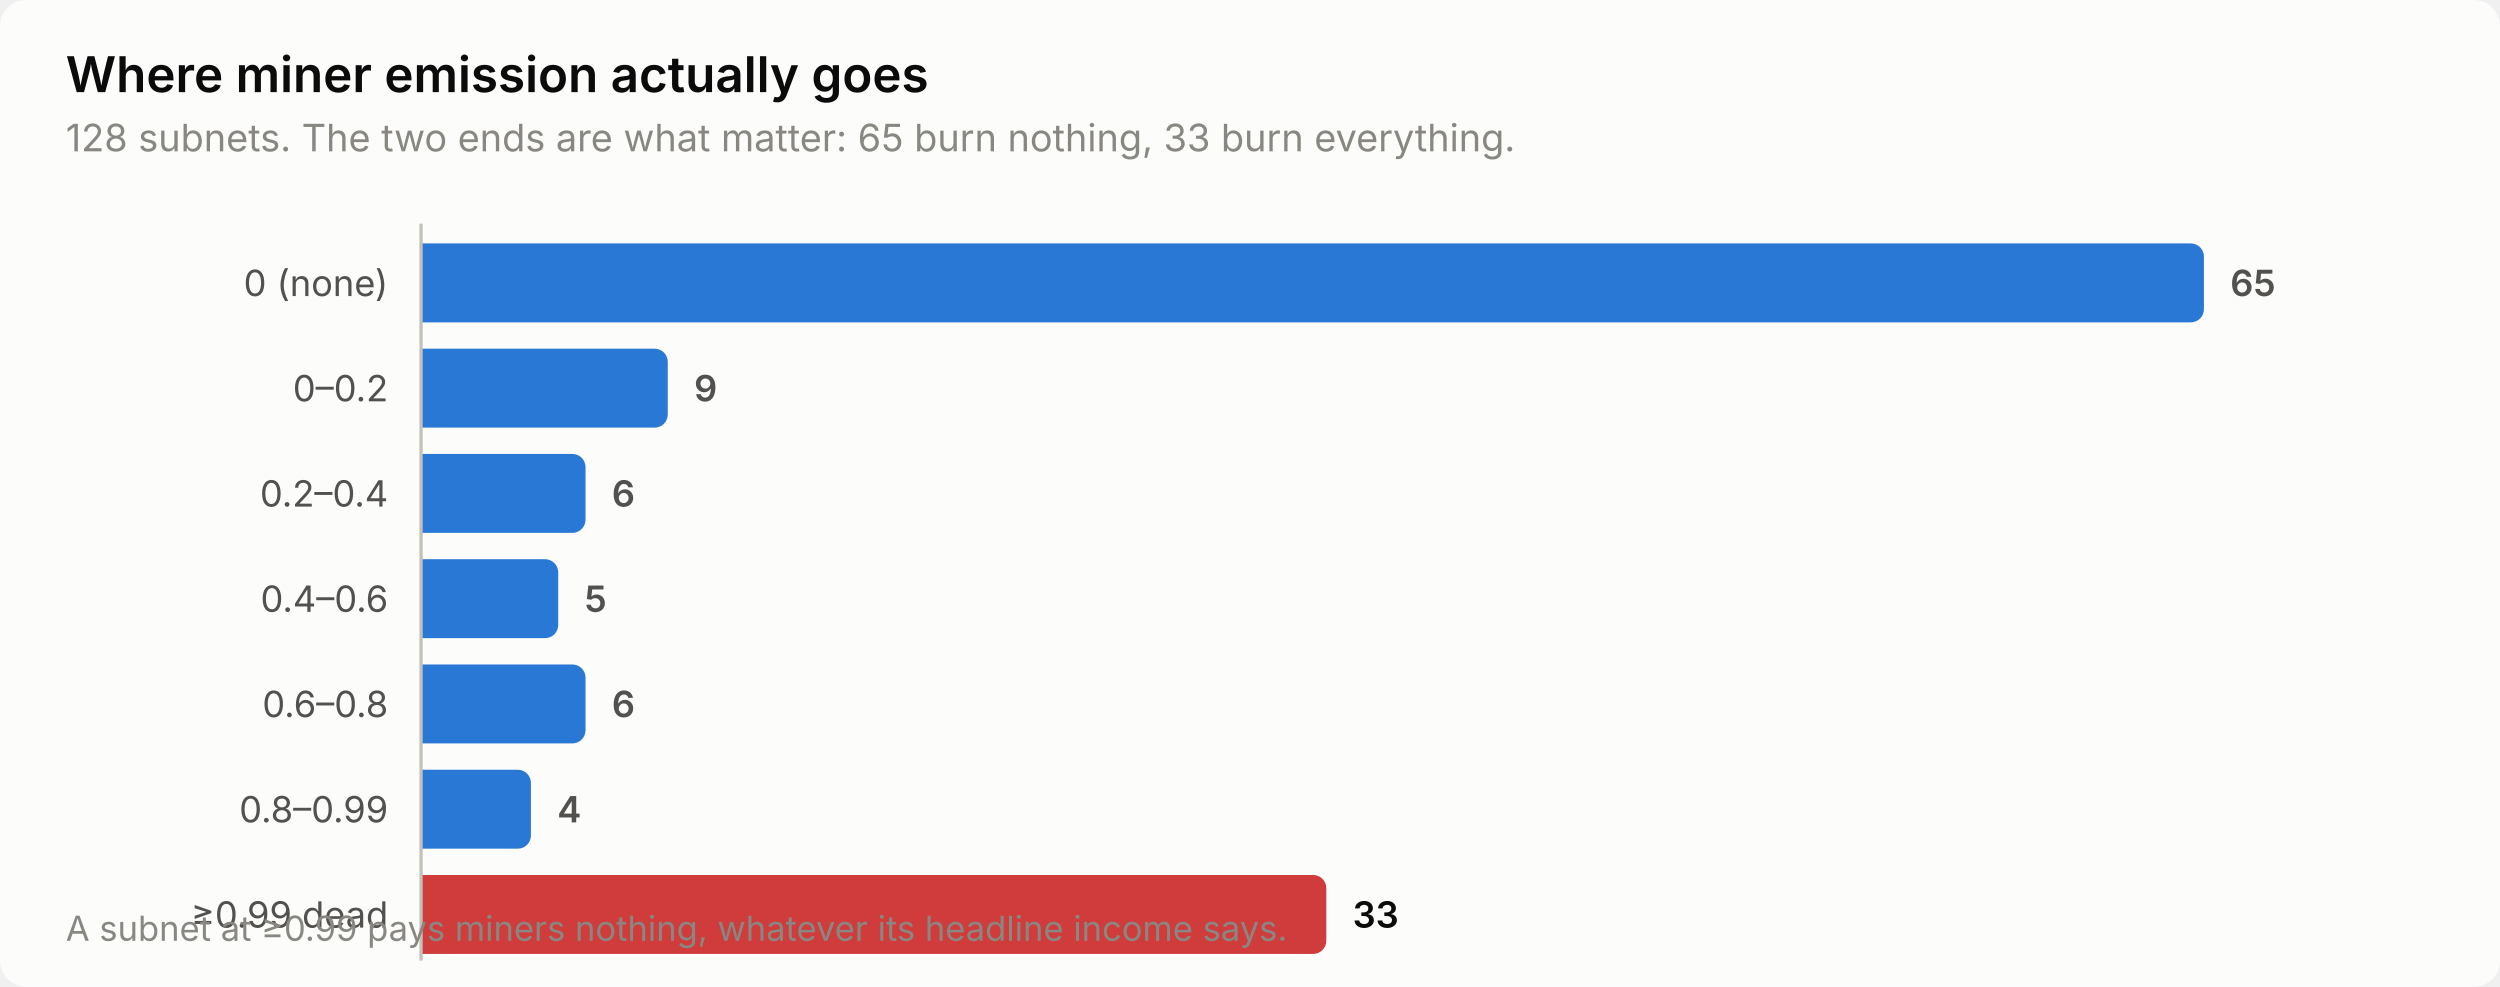
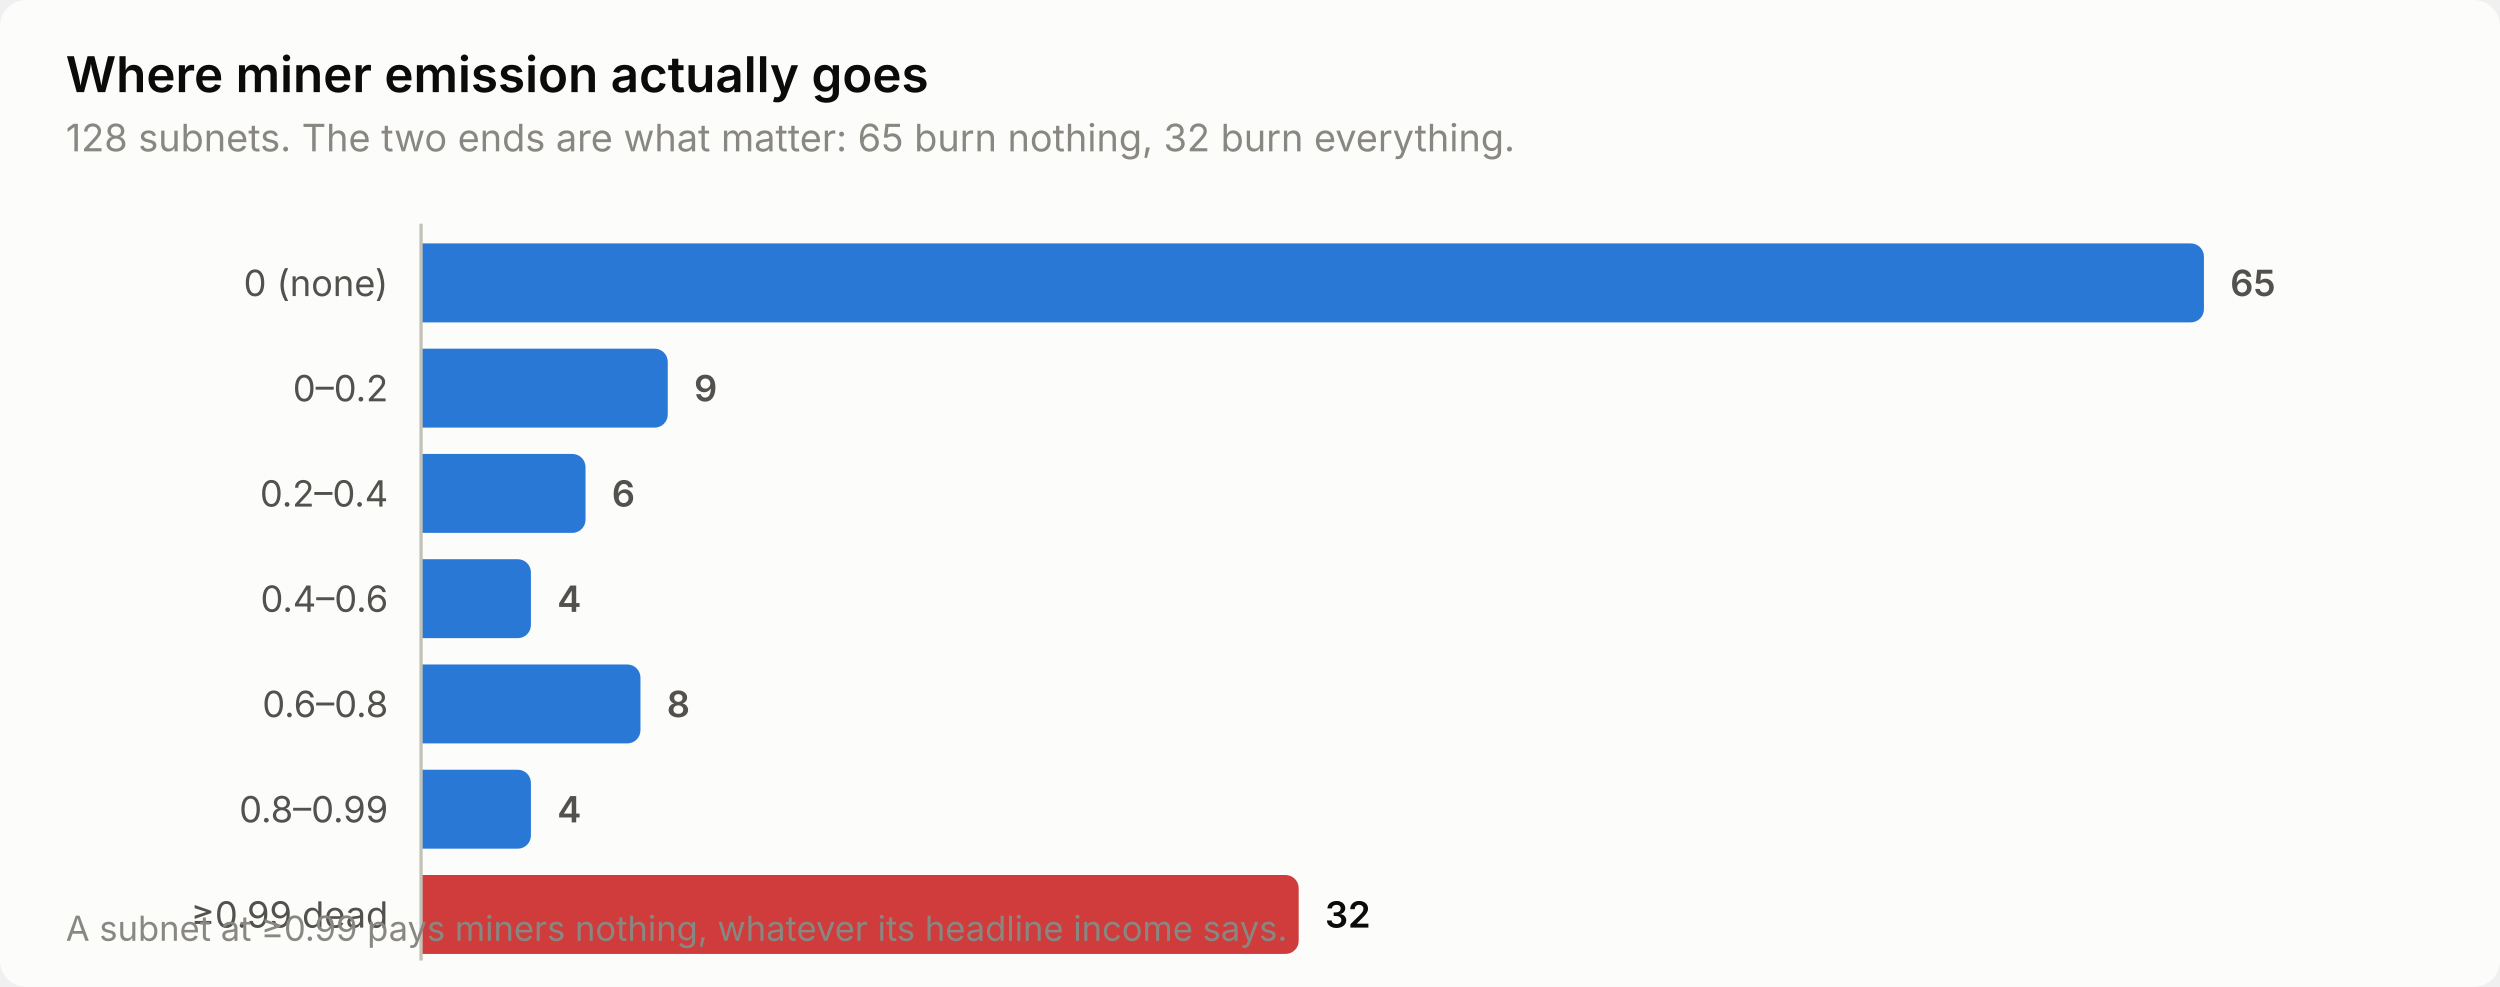
<svg xmlns="http://www.w3.org/2000/svg" width="760" height="300" viewBox="0 0 760 300" role="img" aria-label="Where miner emission actually goes">
  <style>
    text { font-family: system-ui, -apple-system, 'Segoe UI', sans-serif; }
    .t-title { font-size: 15px; font-weight: 600; }
    .t-sub { font-size: 11.5px; }
    .t-lab { font-size: 11px; }
    .t-val { font-size: 11px; font-weight: 600; font-variant-numeric: tabular-nums; }
    .t-tick { font-size: 10.5px; font-variant-numeric: tabular-nums; }

    .surface { fill: #fcfcfb; }
    .ink { fill: #0b0b0b; }
    .ink2 { fill: #52514e; }
    .muted { fill: #898781; }
    .grid { stroke: #e1e0d9; }
    .axis { stroke: #c3c2b7; }
    .accent { fill: #2a78d6; }
    .critical { fill: #d03b3b; }
    .deemph { fill: #d8d7d0; }

    @media (prefers-color-scheme: dark) {
      .surface { fill: #1a1a19; }
      .ink { fill: #ffffff; }
      .ink2 { fill: #c3c2b7; }
      .muted { fill: #898781; }
      .grid { stroke: #2c2c2a; }
      .axis { stroke: #383835; }
      .accent { fill: #3987e5; }
      .deemph { fill: #3a3a37; }
    }
</style>
  <rect class="surface" width="760" height="300" rx="8" />
  <text class="ink t-title" x="20" y="28">Where miner emission actually goes</text>
-   <text class="muted t-sub" x="20" y="46">128 subnets. The two ends are what matter: 65 burn nothing, 33 burn everything.</text>
+   <text class="muted t-sub" x="20" y="46">128 subnets. The two ends are what matter: 65 burn nothing, 32 burn everything.</text>
  <text class="ink2 t-lab" x="118" y="90" text-anchor="end">0 (none)</text>
  <path class="accent" d="M128.0,74.0 H666.0 a4.0,4.0 0 0 1 4.0,4.0 V94.0 a4.0,4.0 0 0 1 -4.0,4.0 H128.0 Z" />
  <text class="ink2 t-val" x="678.0" y="90">65</text>
  <text class="ink2 t-lab" x="118" y="122" text-anchor="end">0–0.2</text>
  <path class="accent" d="M128.0,106.0 H199.0 a4.0,4.0 0 0 1 4.0,4.0 V126.0 a4.0,4.0 0 0 1 -4.0,4.0 H128.0 Z" />
  <text class="ink2 t-val" x="211.0" y="122">9</text>
  <text class="ink2 t-lab" x="118" y="154" text-anchor="end">0.2–0.4</text>
  <path class="accent" d="M128.0,138.0 H174.0 a4.0,4.0 0 0 1 4.0,4.0 V158.0 a4.0,4.0 0 0 1 -4.0,4.0 H128.0 Z" />
  <text class="ink2 t-val" x="186.0" y="154">6</text>
  <text class="ink2 t-lab" x="118" y="186" text-anchor="end">0.4–0.6</text>
-   <path class="accent" d="M128.0,170.0 H165.7 a4.0,4.0 0 0 1 4.0,4.0 V190.0 a4.0,4.0 0 0 1 -4.0,4.0 H128.0 Z" />
-   <text class="ink2 t-val" x="177.7" y="186">5</text>
+   <path class="accent" d="M128.0,170.0 H157.4 a4.0,4.0 0 0 1 4.0,4.0 V190.0 a4.0,4.0 0 0 1 -4.0,4.0 H128.0 Z" />
+   <text class="ink2 t-val" x="169.4" y="186">4</text>
  <text class="ink2 t-lab" x="118" y="218" text-anchor="end">0.6–0.8</text>
-   <path class="accent" d="M128.0,202.0 H174.0 a4.0,4.0 0 0 1 4.0,4.0 V222.0 a4.0,4.0 0 0 1 -4.0,4.0 H128.0 Z" />
-   <text class="ink2 t-val" x="186.0" y="218">6</text>
+   <path class="accent" d="M128.0,202.0 H190.7 a4.0,4.0 0 0 1 4.0,4.0 V222.0 a4.0,4.0 0 0 1 -4.0,4.0 H128.0 Z" />
+   <text class="ink2 t-val" x="202.7" y="218">8</text>
  <text class="ink2 t-lab" x="118" y="250" text-anchor="end">0.8–0.99</text>
  <path class="accent" d="M128.0,234.0 H157.4 a4.0,4.0 0 0 1 4.0,4.0 V254.0 a4.0,4.0 0 0 1 -4.0,4.0 H128.0 Z" />
  <text class="ink2 t-val" x="169.4" y="250">4</text>
  <text class="ink2 t-lab" x="118" y="282" text-anchor="end">≥0.99 dead</text>
-   <path class="critical" d="M128.0,266.0 H399.2 a4.0,4.0 0 0 1 4.0,4.0 V286.0 a4.0,4.0 0 0 1 -4.0,4.0 H128.0 Z" />
-   <text class="ink t-val" x="411.2" y="282">33</text>
+   <path class="critical" d="M128.0,266.0 H390.8 a4.0,4.0 0 0 1 4.0,4.0 V286.0 a4.0,4.0 0 0 1 -4.0,4.0 H128.0 Z" />
+   <text class="ink t-val" x="402.8" y="282">32</text>
  <line class="axis" x1="128" y1="68" x2="128" y2="292" stroke-width="1" />
  <text class="muted t-tick" x="20" y="286">A subnet at ≥0.99 pays miners nothing, whatever its headline income says.</text>
</svg>
